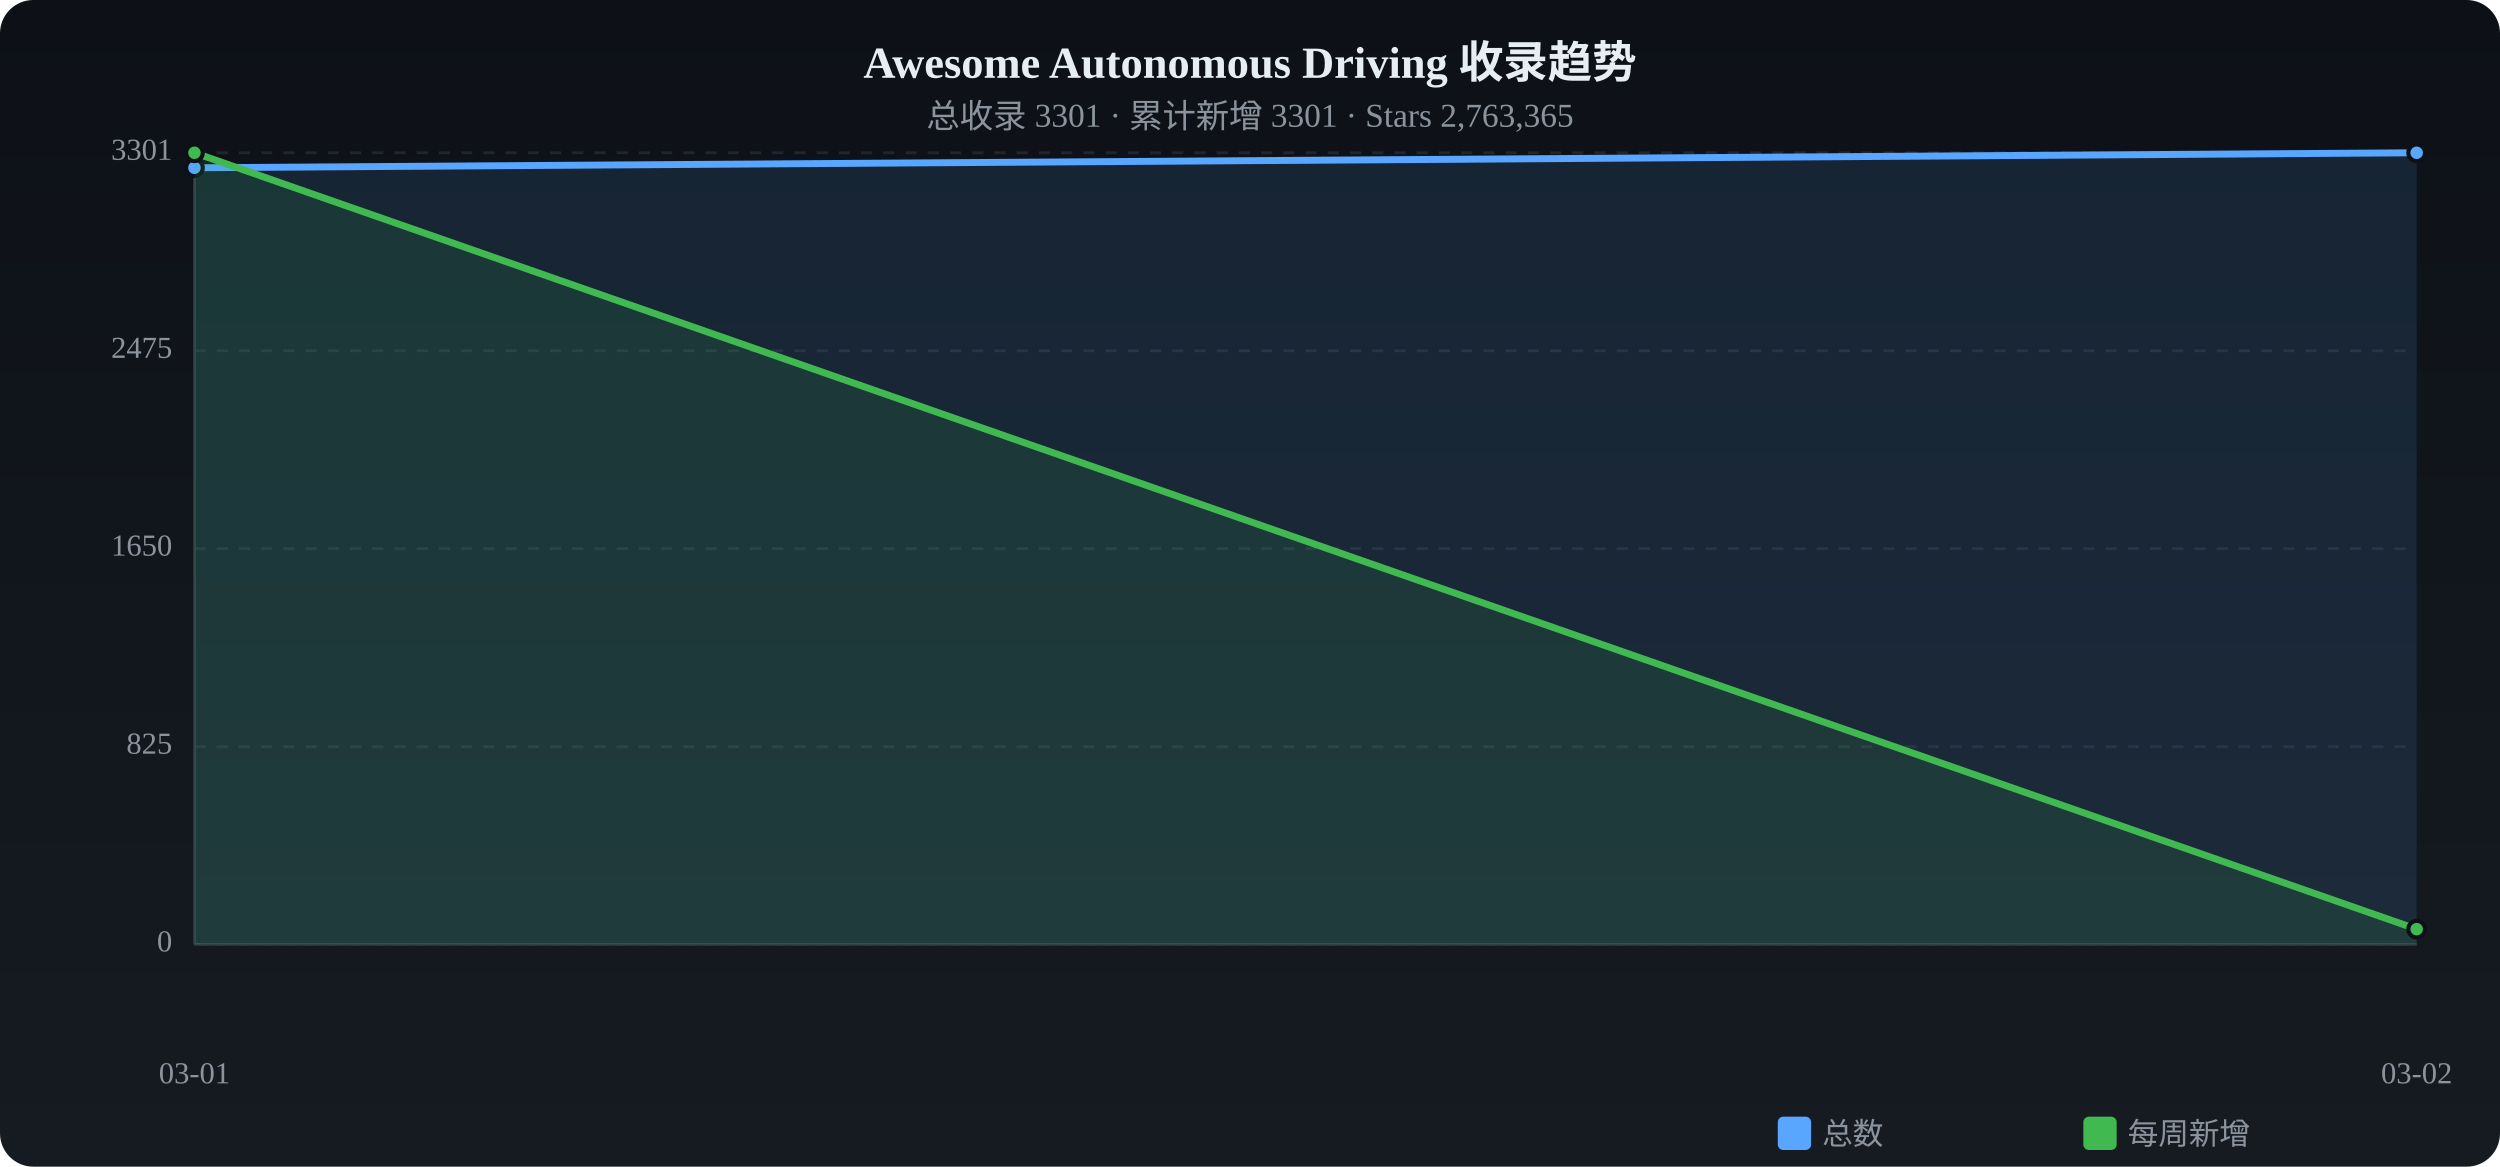
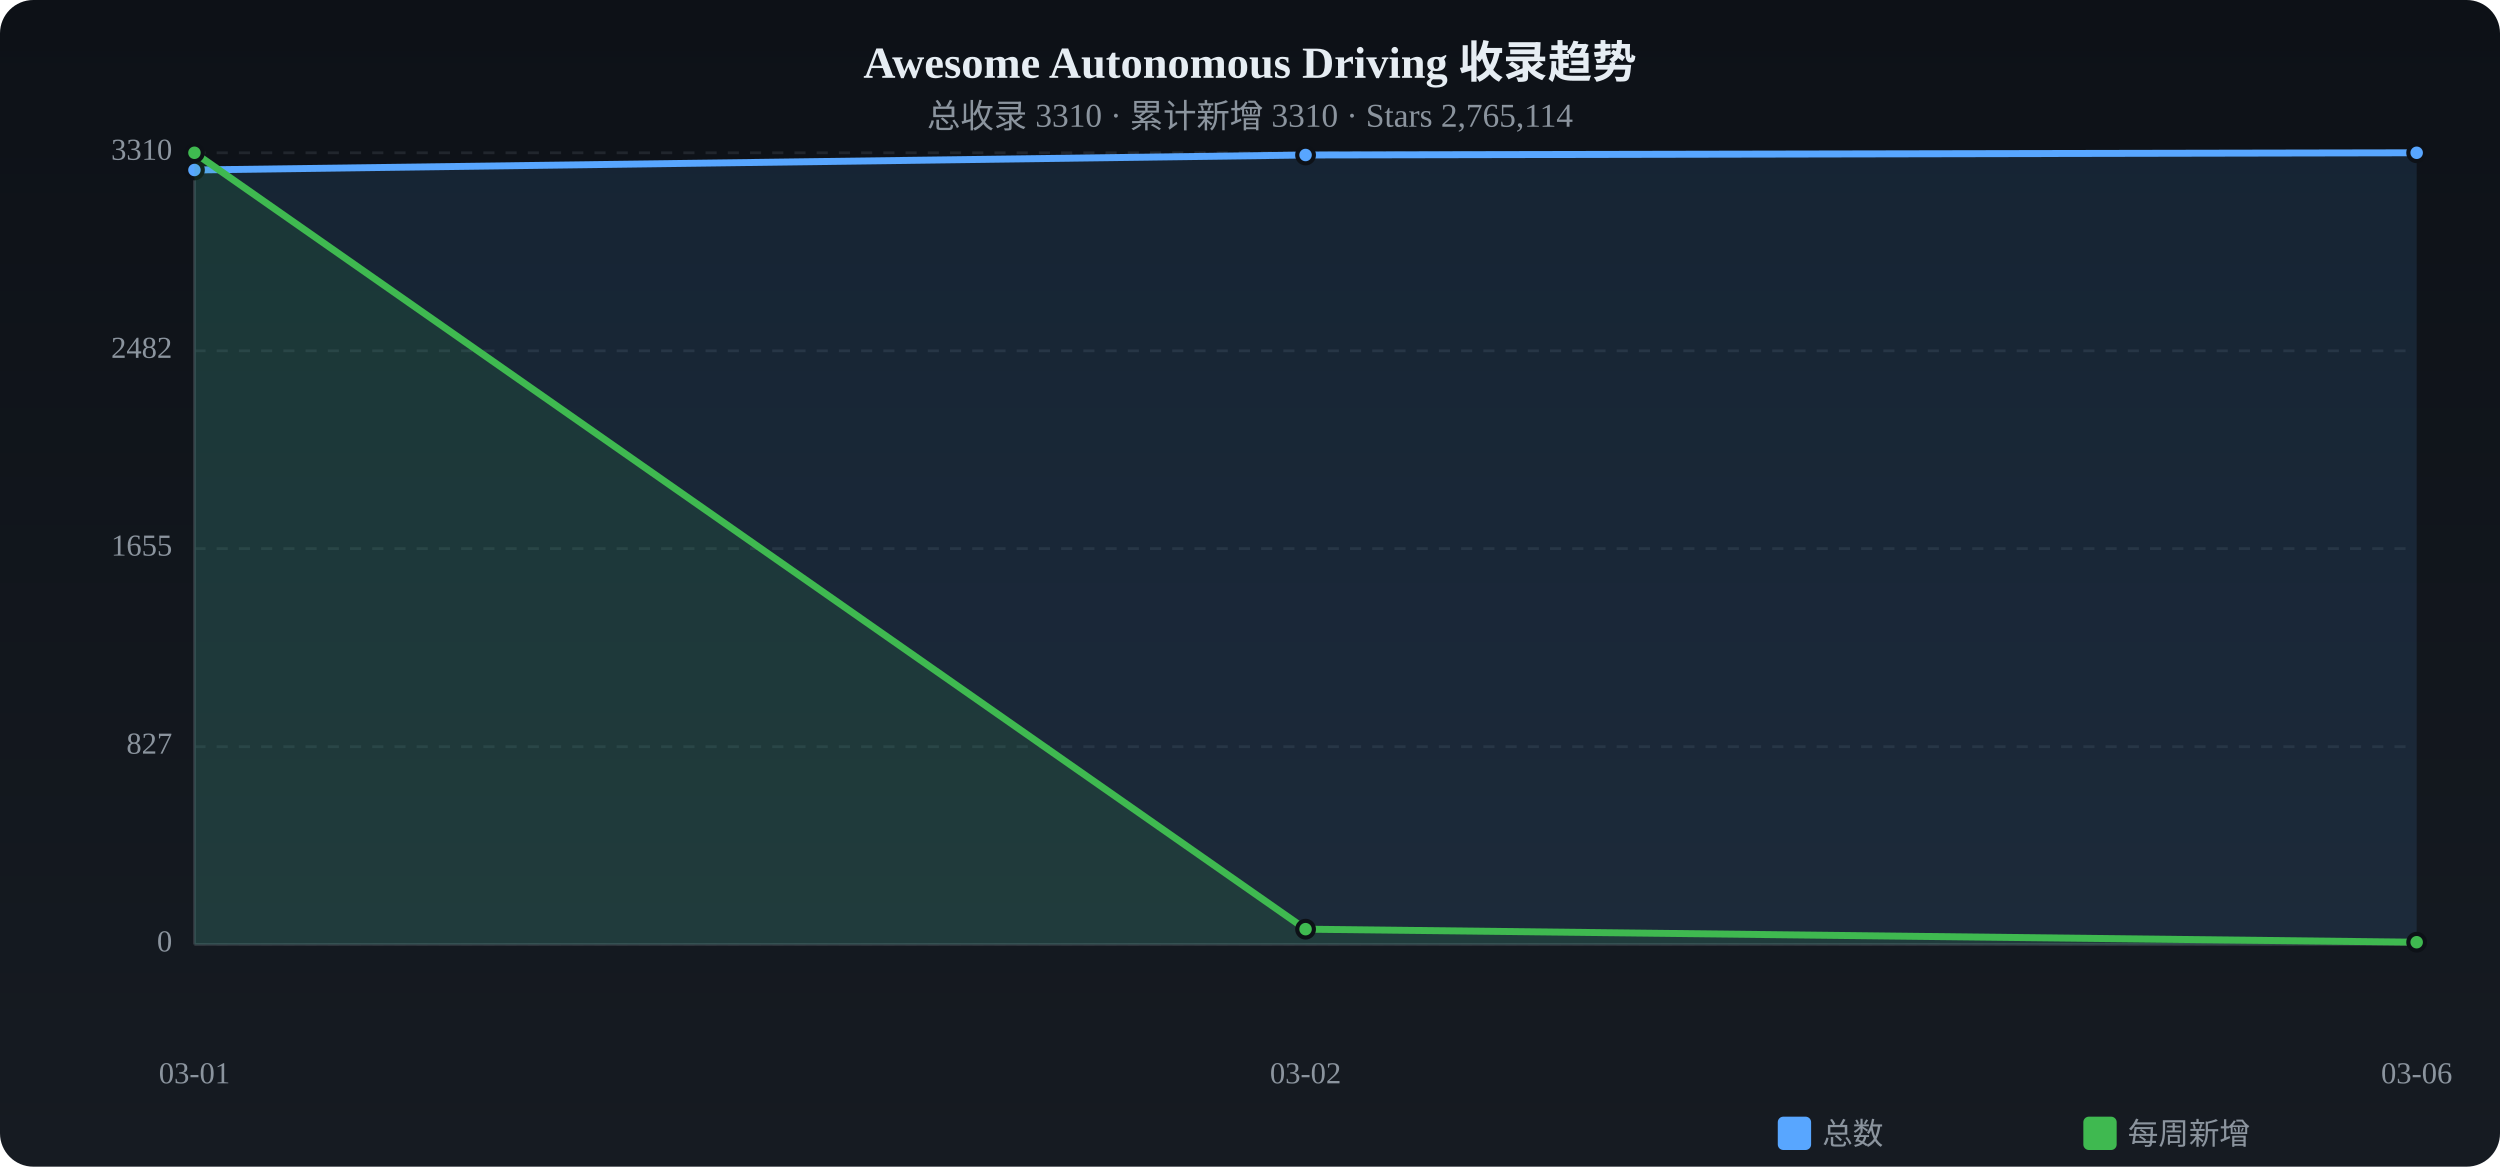
<svg xmlns="http://www.w3.org/2000/svg" viewBox="0 0 900 420" width="900" height="420">
  <defs>
    <linearGradient id="tbg" x1="0%" y1="0%" x2="0%" y2="100%">
      <stop offset="0%" stop-color="#0d1117" />
      <stop offset="100%" stop-color="#161b22" />
    </linearGradient>
  </defs>
  <rect width="900" height="420" rx="12" fill="url(#tbg)" />
  <text x="450.0" y="28" text-anchor="middle" fill="#e6edf3" font-size="16" font-weight="bold">Awesome Autonomous Driving 收录趋势</text>
-   <text x="450.0" y="46" text-anchor="middle" fill="#8b949e" font-size="12">总收录 3301 · 累计新增 3301 · Stars 2,763,365</text>
+   <text x="450.0" y="46" text-anchor="middle" fill="#8b949e" font-size="12">总收录 3310 · 累计新增 3310 · Stars 2,765,114</text>
  <text x="62" y="340.0" text-anchor="end" fill="#8b949e" font-size="11" dominant-baseline="middle">0</text>
  <line x1="70" y1="340.0" x2="870" y2="340.0" stroke="#21262d" stroke-dasharray="4 4" />
-   <text x="62" y="268.8" text-anchor="end" fill="#8b949e" font-size="11" dominant-baseline="middle">825</text>
+   <text x="62" y="268.8" text-anchor="end" fill="#8b949e" font-size="11" dominant-baseline="middle">827</text>
  <line x1="70" y1="268.8" x2="870" y2="268.8" stroke="#21262d" stroke-dasharray="4 4" />
-   <text x="62" y="197.5" text-anchor="end" fill="#8b949e" font-size="11" dominant-baseline="middle">1650</text>
+   <text x="62" y="197.5" text-anchor="end" fill="#8b949e" font-size="11" dominant-baseline="middle">1655</text>
  <line x1="70" y1="197.5" x2="870" y2="197.5" stroke="#21262d" stroke-dasharray="4 4" />
-   <text x="62" y="126.3" text-anchor="end" fill="#8b949e" font-size="11" dominant-baseline="middle">2475</text>
+   <text x="62" y="126.3" text-anchor="end" fill="#8b949e" font-size="11" dominant-baseline="middle">2482</text>
  <line x1="70" y1="126.3" x2="870" y2="126.3" stroke="#21262d" stroke-dasharray="4 4" />
-   <text x="62" y="55.0" text-anchor="end" fill="#8b949e" font-size="11" dominant-baseline="middle">3301</text>
+   <text x="62" y="55.0" text-anchor="end" fill="#8b949e" font-size="11" dominant-baseline="middle">3310</text>
  <line x1="70" y1="55.0" x2="870" y2="55.0" stroke="#21262d" stroke-dasharray="4 4" />
  <line x1="70" y1="55" x2="70" y2="340" stroke="#30363d" />
  <line x1="70" y1="340" x2="870" y2="340" stroke="#30363d" />
-   <path d="M70.0,60.4 L870.0,55.0 L870.0,340 L70.0,340 Z" fill="#58a6ff" opacity="0.12" />
-   <polyline points="70.0,60.4 870.0,55.0" fill="none" stroke="#58a6ff" stroke-width="2.5" stroke-linecap="round" stroke-linejoin="round" />
-   <circle cx="70.0" cy="60.4" r="3" fill="#58a6ff" stroke="#0d1117" stroke-width="1.5" />
+   <path d="M70.0,61.2 L470.0,55.8 L870.0,55.0 L870.0,340 L70.0,340 Z" fill="#58a6ff" opacity="0.12" />
+   <polyline points="70.0,61.2 470.0,55.8 870.0,55.0" fill="none" stroke="#58a6ff" stroke-width="2.5" stroke-linecap="round" stroke-linejoin="round" />
+   <circle cx="70.0" cy="61.2" r="3" fill="#58a6ff" stroke="#0d1117" stroke-width="1.5" />
+   <circle cx="470.0" cy="55.8" r="3" fill="#58a6ff" stroke="#0d1117" stroke-width="1.5" />
  <circle cx="870.0" cy="55.0" r="3" fill="#58a6ff" stroke="#0d1117" stroke-width="1.5" />
-   <path d="M70.0,55.0 L870.0,334.5 L870.0,340 L70.0,340 Z" fill="#3fb950" opacity="0.12" />
-   <polyline points="70.0,55.0 870.0,334.5" fill="none" stroke="#3fb950" stroke-width="2.5" stroke-linecap="round" stroke-linejoin="round" />
+   <path d="M70.0,55.0 L470.0,334.5 L870.0,339.2 L870.0,340 L70.0,340 Z" fill="#3fb950" opacity="0.12" />
+   <polyline points="70.0,55.0 470.0,334.5 870.0,339.2" fill="none" stroke="#3fb950" stroke-width="2.5" stroke-linecap="round" stroke-linejoin="round" />
  <circle cx="70.0" cy="55.0" r="3" fill="#3fb950" stroke="#0d1117" stroke-width="1.5" />
-   <circle cx="870.0" cy="334.5" r="3" fill="#3fb950" stroke="#0d1117" stroke-width="1.5" />
+   <circle cx="470.0" cy="334.5" r="3" fill="#3fb950" stroke="#0d1117" stroke-width="1.5" />
+   <circle cx="870.0" cy="339.2" r="3" fill="#3fb950" stroke="#0d1117" stroke-width="1.5" />
  <text x="70.0" y="390" text-anchor="middle" fill="#8b949e" font-size="11">03-01</text>
-   <text x="870.0" y="390" text-anchor="middle" fill="#8b949e" font-size="11">03-02</text>
+   <text x="470.0" y="390" text-anchor="middle" fill="#8b949e" font-size="11">03-02</text>
+   <text x="870.0" y="390" text-anchor="middle" fill="#8b949e" font-size="11">03-06</text>
  <rect x="640" y="402" width="12" height="12" rx="2" fill="#58a6ff" />
  <text x="656" y="412" fill="#8b949e" font-size="11">总数</text>
  <rect x="750" y="402" width="12" height="12" rx="2" fill="#3fb950" />
  <text x="766" y="412" fill="#8b949e" font-size="11">每周新增</text>
</svg>
